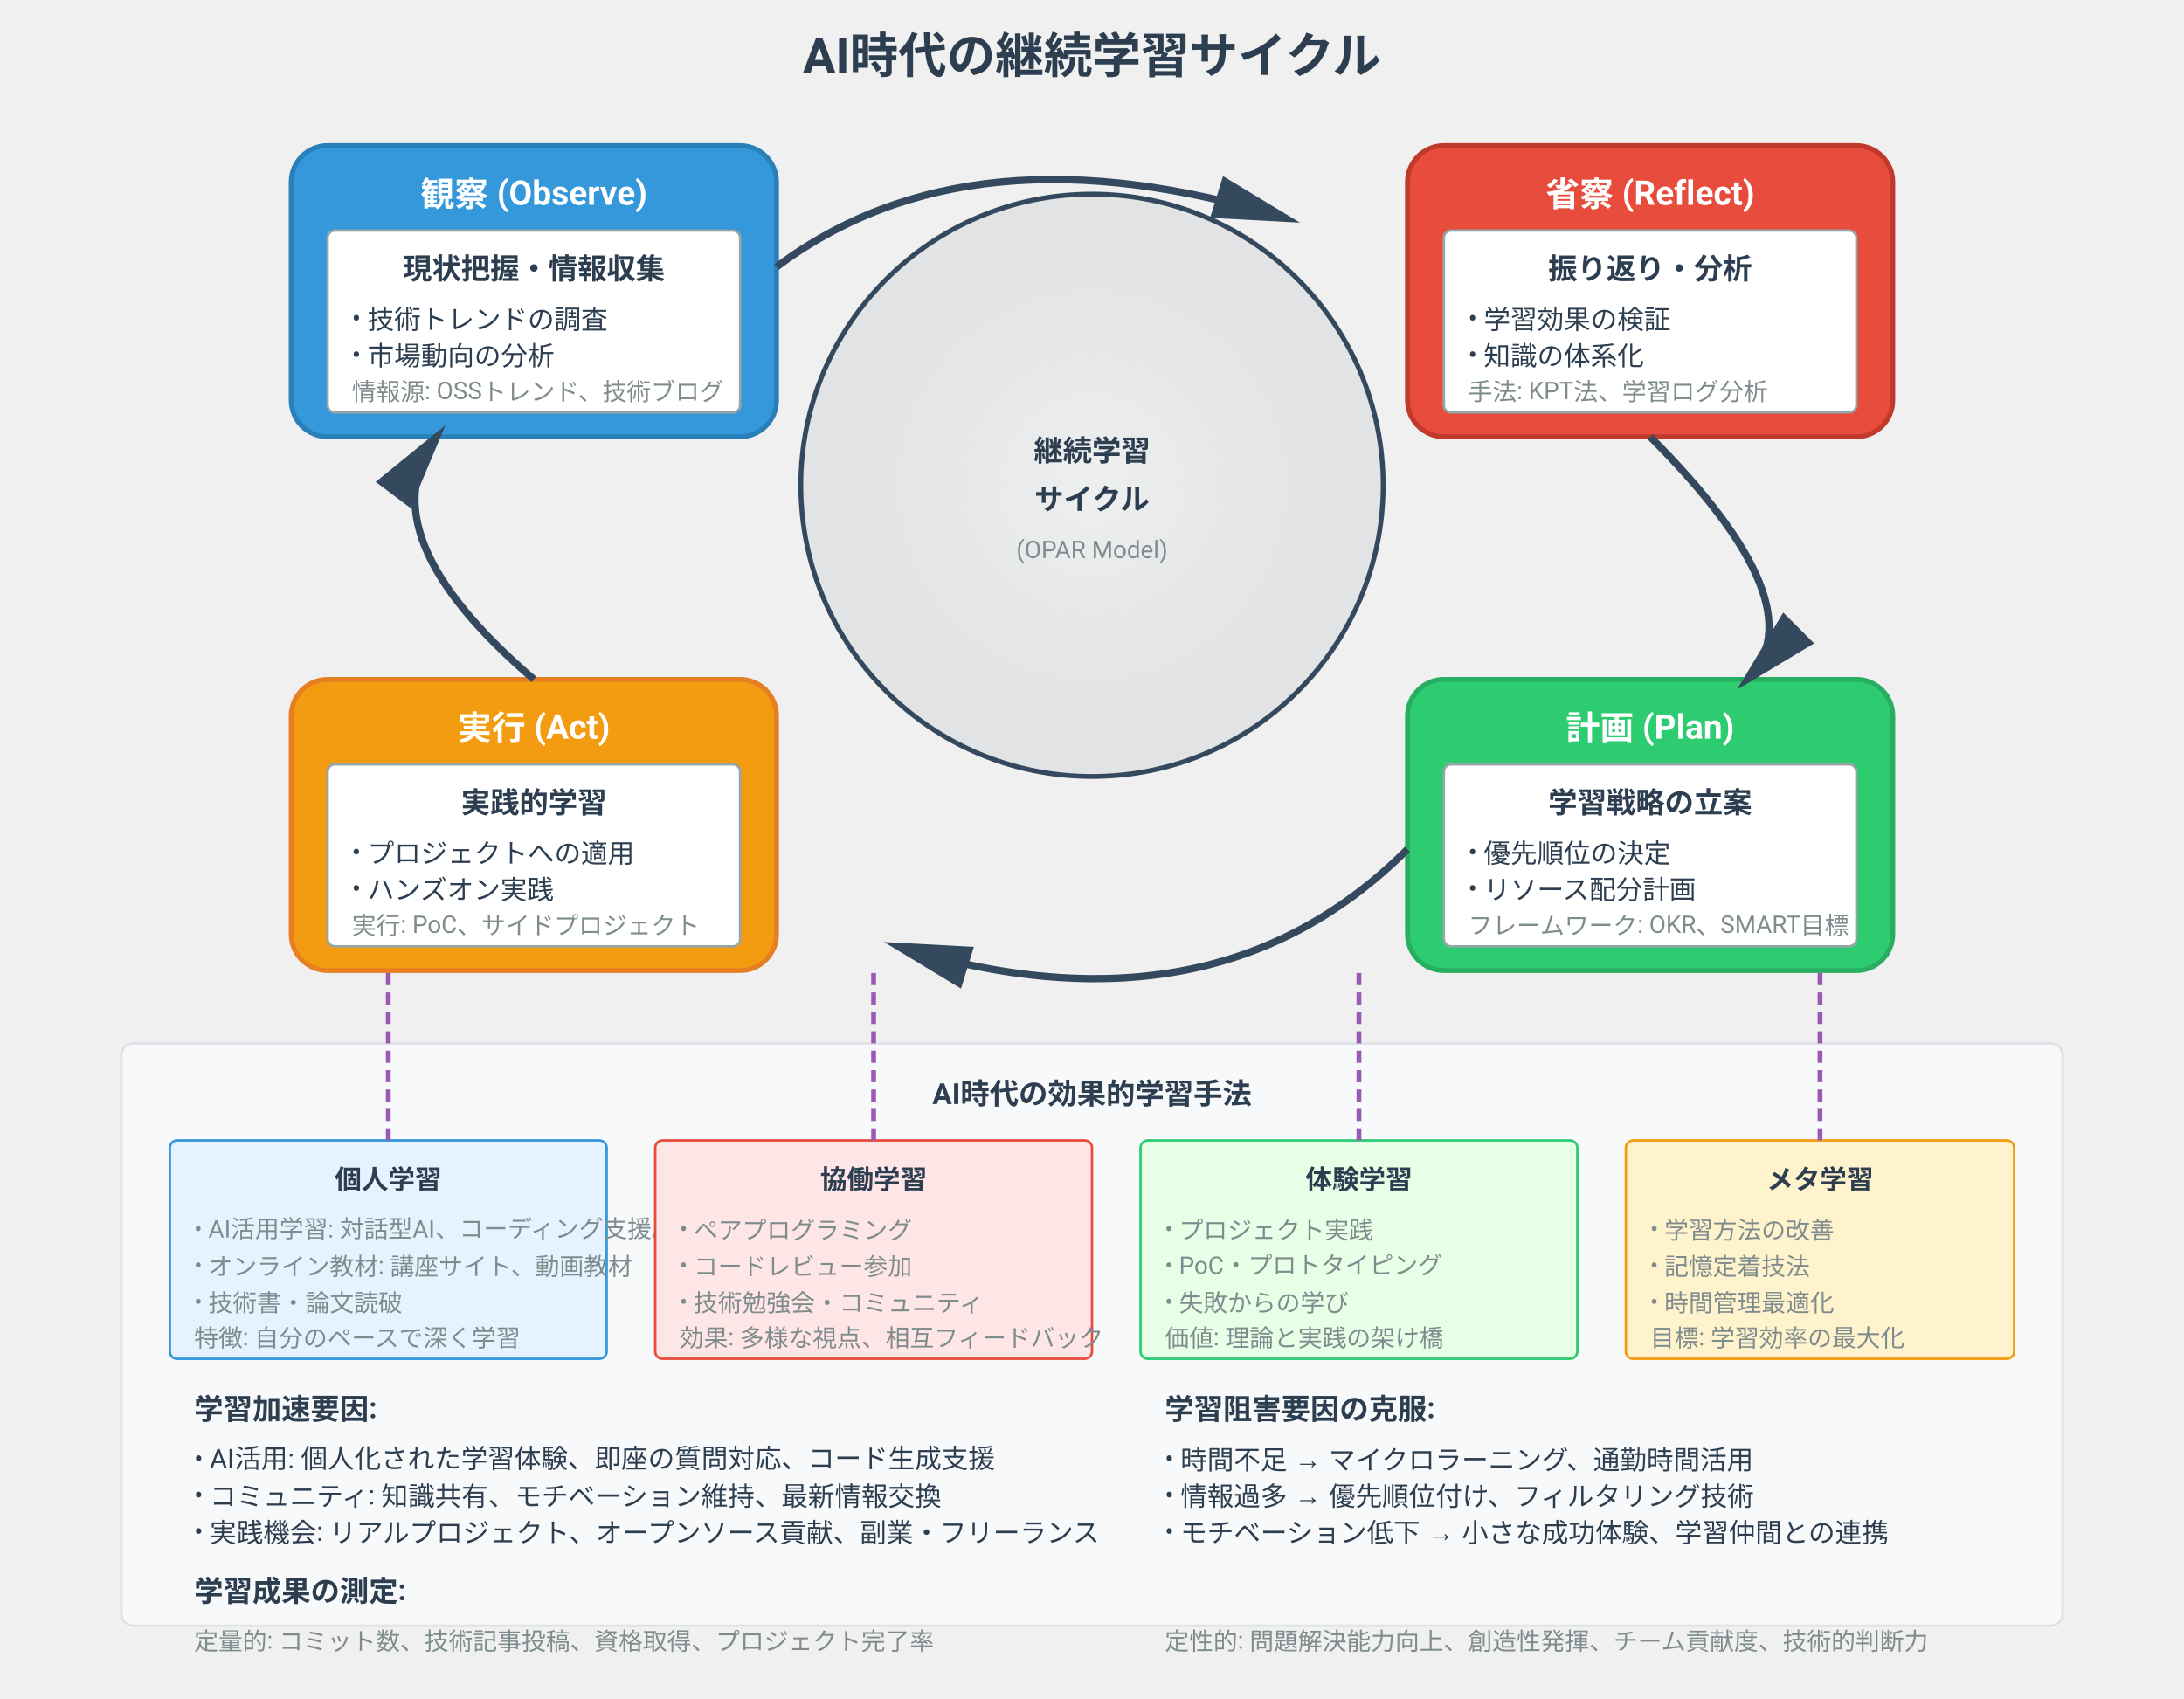
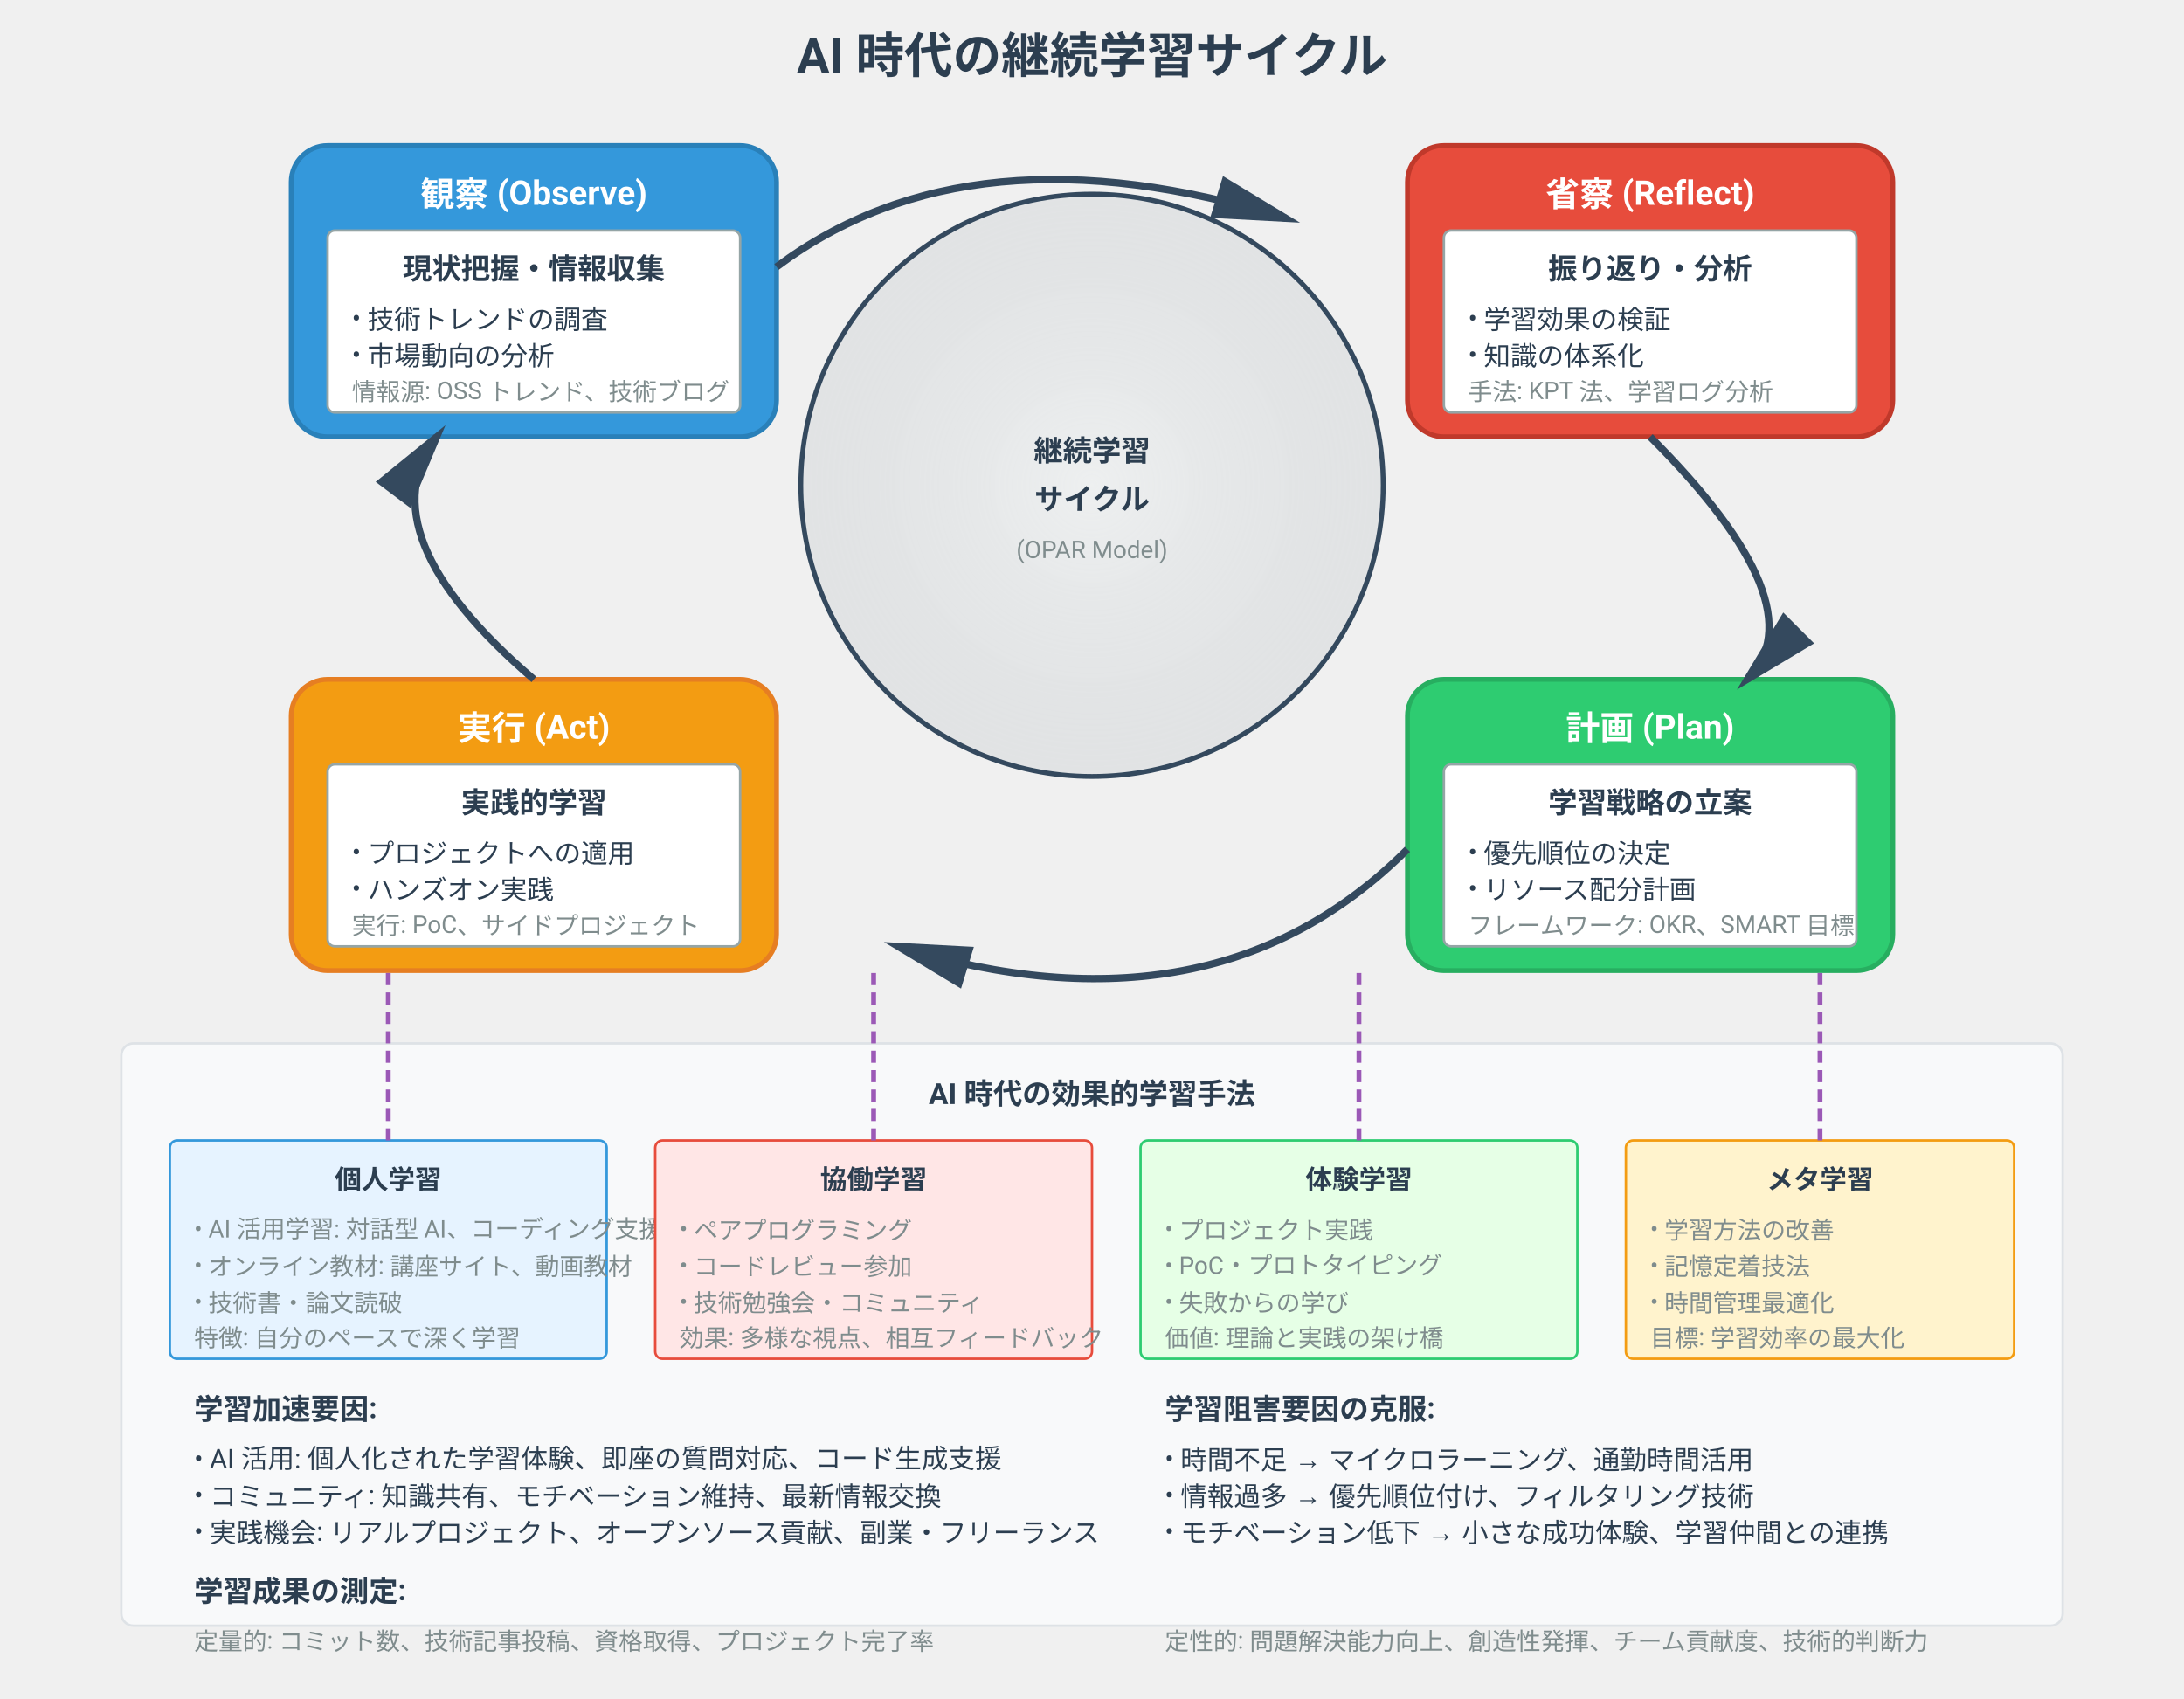
<svg xmlns="http://www.w3.org/2000/svg" width="900" height="700" viewBox="0 0 900 700">
  <defs>
    <style>
      .title { font-family: -apple-system, BlinkMacSystemFont, 'Segoe UI', Roboto, 'Helvetica Neue', Arial, 'Noto Sans', sans-serif, 'Apple Color Emoji', 'Segoe UI Emoji', 'Segoe UI Symbol', 'Noto Color Emoji'; font-size: 20px; font-weight: bold; fill: #2c3e50; }
      .phase-title { font-family: -apple-system, BlinkMacSystemFont, 'Segoe UI', Roboto, 'Helvetica Neue', Arial, 'Noto Sans', sans-serif, 'Apple Color Emoji', 'Segoe UI Emoji', 'Segoe UI Symbol', 'Noto Color Emoji'; font-size: 14px; font-weight: bold; fill: #fff; }
      .component-title { font-family: -apple-system, BlinkMacSystemFont, 'Segoe UI', Roboto, 'Helvetica Neue', Arial, 'Noto Sans', sans-serif, 'Apple Color Emoji', 'Segoe UI Emoji', 'Segoe UI Symbol', 'Noto Color Emoji'; font-size: 12px; font-weight: bold; fill: #2c3e50; }
      .text-content { font-family: -apple-system, BlinkMacSystemFont, 'Segoe UI', Roboto, 'Helvetica Neue', Arial, 'Noto Sans', sans-serif, 'Apple Color Emoji', 'Segoe UI Emoji', 'Segoe UI Symbol', 'Noto Color Emoji'; font-size: 11px; fill: #2c3e50; }
      .small-text { font-family: -apple-system, BlinkMacSystemFont, 'Segoe UI', Roboto, 'Helvetica Neue', Arial, 'Noto Sans', sans-serif, 'Apple Color Emoji', 'Segoe UI Emoji', 'Segoe UI Symbol', 'Noto Color Emoji'; font-size: 10px; fill: #7f8c8d; }
      .observe-box { fill: #3498db; stroke: #2980b9; stroke-width: 2; }
      .reflect-box { fill: #e74c3c; stroke: #c0392b; stroke-width: 2; }
      .plan-box { fill: #2ecc71; stroke: #27ae60; stroke-width: 2; }
      .act-box { fill: #f39c12; stroke: #e67e22; stroke-width: 2; }
      .component { fill: #fff; stroke: #95a5a6; stroke-width: 1; }
      .cycle-arrow { stroke: #34495e; stroke-width: 3; fill: none; marker-end: url(#arrowhead); }
      .feedback-line { stroke: #9b59b6; stroke-width: 2; stroke-dasharray: 5,3; fill: none; }
      .gradient { fill: url(#cycleGradient); }
    </style>
    <marker id="arrowhead" markerWidth="12" markerHeight="12" refX="10" refY="3" orient="auto">
      <polygon points="0 0, 12 3, 0 6" fill="#34495e" />
    </marker>
    <radialGradient id="cycleGradient" cx="50%" cy="50%" r="50%">
      <stop offset="0%" style="stop-color:#ecf0f1;stop-opacity:0.5" />
      <stop offset="100%" style="stop-color:#bdc3c7;stop-opacity:0.3" />
    </radialGradient>
  </defs>
-   <text x="450" y="30" class="title" text-anchor="middle">AI時代の継続学習サイクル</text>
+   <text x="450" y="30" class="title" text-anchor="middle">AI 時代の継続学習サイクル</text>
  <circle cx="450" cy="200" r="120" class="gradient" stroke="#34495e" stroke-width="2" />
  <text x="450" y="190" class="component-title" text-anchor="middle">継続学習</text>
  <text x="450" y="210" class="component-title" text-anchor="middle">サイクル</text>
  <text x="450" y="230" class="small-text" text-anchor="middle">(OPAR Model)</text>
  <g id="observe">
    <rect x="120" y="60" width="200" height="120" class="observe-box" rx="15" />
    <text x="220" y="85" class="phase-title" text-anchor="middle">観察 (Observe)</text>
    <rect x="135" y="95" width="170" height="75" class="component" rx="3" />
    <text x="220" y="115" class="component-title" text-anchor="middle">現状把握・情報収集</text>
    <text x="145" y="135" class="text-content">• 技術トレンドの調査</text>
    <text x="145" y="150" class="text-content">• 市場動向の分析</text>
-     <text x="145" y="165" class="small-text">情報源: OSSトレンド、技術ブログ</text>
+     <text x="145" y="165" class="small-text">情報源: OSS トレンド、技術ブログ</text>
  </g>
  <g id="reflect">
    <rect x="580" y="60" width="200" height="120" class="reflect-box" rx="15" />
    <text x="680" y="85" class="phase-title" text-anchor="middle">省察 (Reflect)</text>
    <rect x="595" y="95" width="170" height="75" class="component" rx="3" />
    <text x="680" y="115" class="component-title" text-anchor="middle">振り返り・分析</text>
    <text x="605" y="135" class="text-content">• 学習効果の検証</text>
    <text x="605" y="150" class="text-content">• 知識の体系化</text>
-     <text x="605" y="165" class="small-text">手法: KPT法、学習ログ分析</text>
+     <text x="605" y="165" class="small-text">手法: KPT 法、学習ログ分析</text>
  </g>
  <g id="plan">
    <rect x="580" y="280" width="200" height="120" class="plan-box" rx="15" />
    <text x="680" y="305" class="phase-title" text-anchor="middle">計画 (Plan)</text>
    <rect x="595" y="315" width="170" height="75" class="component" rx="3" />
    <text x="680" y="335" class="component-title" text-anchor="middle">学習戦略の立案</text>
    <text x="605" y="355" class="text-content">• 優先順位の決定</text>
    <text x="605" y="370" class="text-content">• リソース配分計画</text>
-     <text x="605" y="385" class="small-text">フレームワーク: OKR、SMART目標</text>
+     <text x="605" y="385" class="small-text">フレームワーク: OKR、SMART 目標</text>
  </g>
  <g id="act">
    <rect x="120" y="280" width="200" height="120" class="act-box" rx="15" />
    <text x="220" y="305" class="phase-title" text-anchor="middle">実行 (Act)</text>
    <rect x="135" y="315" width="170" height="75" class="component" rx="3" />
    <text x="220" y="335" class="component-title" text-anchor="middle">実践的学習</text>
    <text x="145" y="355" class="text-content">• プロジェクトへの適用</text>
    <text x="145" y="370" class="text-content">• ハンズオン実践</text>
    <text x="145" y="385" class="small-text">実行: PoC、サイドプロジェクト</text>
  </g>
  <path d="M 320 110 Q 400 50 530 90" class="cycle-arrow" />
  <path d="M 680 180 Q 750 250 720 280" class="cycle-arrow" />
  <path d="M 580 350 Q 500 430 370 390" class="cycle-arrow" />
  <path d="M 220 280 Q 150 220 180 180" class="cycle-arrow" />
  <g id="methods">
    <rect x="50" y="430" width="800" height="240" fill="#f8f9fa" stroke="#dee2e6" stroke-width="1" rx="5" />
-     <text x="450" y="455" class="component-title" text-anchor="middle">AI時代の効果的学習手法</text>
+     <text x="450" y="455" class="component-title" text-anchor="middle">AI 時代の効果的学習手法</text>
    <rect x="70" y="470" width="180" height="90" fill="#e6f3ff" stroke="#3498db" stroke-width="1" rx="3" />
    <text x="160" y="490" class="text-content" text-anchor="middle" font-weight="bold">個人学習</text>
-     <text x="80" y="510" class="small-text">• AI活用学習: 対話型AI、コーディング支援AI</text>
+     <text x="80" y="510" class="small-text">• AI 活用学習: 対話型 AI、コーディング支援 AI</text>
    <text x="80" y="525" class="small-text">• オンライン教材: 講座サイト、動画教材</text>
    <text x="80" y="540" class="small-text">• 技術書・論文読破</text>
    <text x="80" y="555" class="small-text">特徴: 自分のペースで深く学習</text>
    <rect x="270" y="470" width="180" height="90" fill="#ffe6e6" stroke="#e74c3c" stroke-width="1" rx="3" />
    <text x="360" y="490" class="text-content" text-anchor="middle" font-weight="bold">協働学習</text>
    <text x="280" y="510" class="small-text">• ペアプログラミング</text>
    <text x="280" y="525" class="small-text">• コードレビュー参加</text>
    <text x="280" y="540" class="small-text">• 技術勉強会・コミュニティ</text>
    <text x="280" y="555" class="small-text">効果: 多様な視点、相互フィードバック</text>
    <rect x="470" y="470" width="180" height="90" fill="#e6ffe6" stroke="#2ecc71" stroke-width="1" rx="3" />
    <text x="560" y="490" class="text-content" text-anchor="middle" font-weight="bold">体験学習</text>
    <text x="480" y="510" class="small-text">• プロジェクト実践</text>
    <text x="480" y="525" class="small-text">• PoC・プロトタイピング</text>
    <text x="480" y="540" class="small-text">• 失敗からの学び</text>
    <text x="480" y="555" class="small-text">価値: 理論と実践の架け橋</text>
    <rect x="670" y="470" width="160" height="90" fill="#fff3cd" stroke="#f39c12" stroke-width="1" rx="3" />
    <text x="750" y="490" class="text-content" text-anchor="middle" font-weight="bold">メタ学習</text>
    <text x="680" y="510" class="small-text">• 学習方法の改善</text>
    <text x="680" y="525" class="small-text">• 記憶定着技法</text>
    <text x="680" y="540" class="small-text">• 時間管理最適化</text>
    <text x="680" y="555" class="small-text">目標: 学習効率の最大化</text>
    <text x="80" y="585" class="component-title">学習加速要因:</text>
-     <text x="80" y="605" class="text-content">• AI活用: 個人化された学習体験、即座の質問対応、コード生成支援</text>
+     <text x="80" y="605" class="text-content">• AI 活用: 個人化された学習体験、即座の質問対応、コード生成支援</text>
    <text x="80" y="620" class="text-content">• コミュニティ: 知識共有、モチベーション維持、最新情報交換</text>
    <text x="80" y="635" class="text-content">• 実践機会: リアルプロジェクト、オープンソース貢献、副業・フリーランス</text>
    <text x="480" y="585" class="component-title">学習阻害要因の克服:</text>
    <text x="480" y="605" class="text-content">• 時間不足 → マイクロラーニング、通勤時間活用</text>
    <text x="480" y="620" class="text-content">• 情報過多 → 優先順位付け、フィルタリング技術</text>
    <text x="480" y="635" class="text-content">• モチベーション低下 → 小さな成功体験、学習仲間との連携</text>
    <text x="80" y="660" class="component-title">学習成果の測定:</text>
    <text x="80" y="680" class="small-text">定量的: コミット数、技術記事投稿、資格取得、プロジェクト完了率</text>
    <text x="480" y="680" class="small-text">定性的: 問題解決能力向上、創造性発揮、チーム貢献度、技術的判断力</text>
  </g>
  <line x1="160" y1="470" x2="160" y2="400" class="feedback-line" />
  <line x1="360" y1="470" x2="360" y2="400" class="feedback-line" />
  <line x1="560" y1="470" x2="560" y2="400" class="feedback-line" />
  <line x1="750" y1="470" x2="750" y2="400" class="feedback-line" />
</svg>
